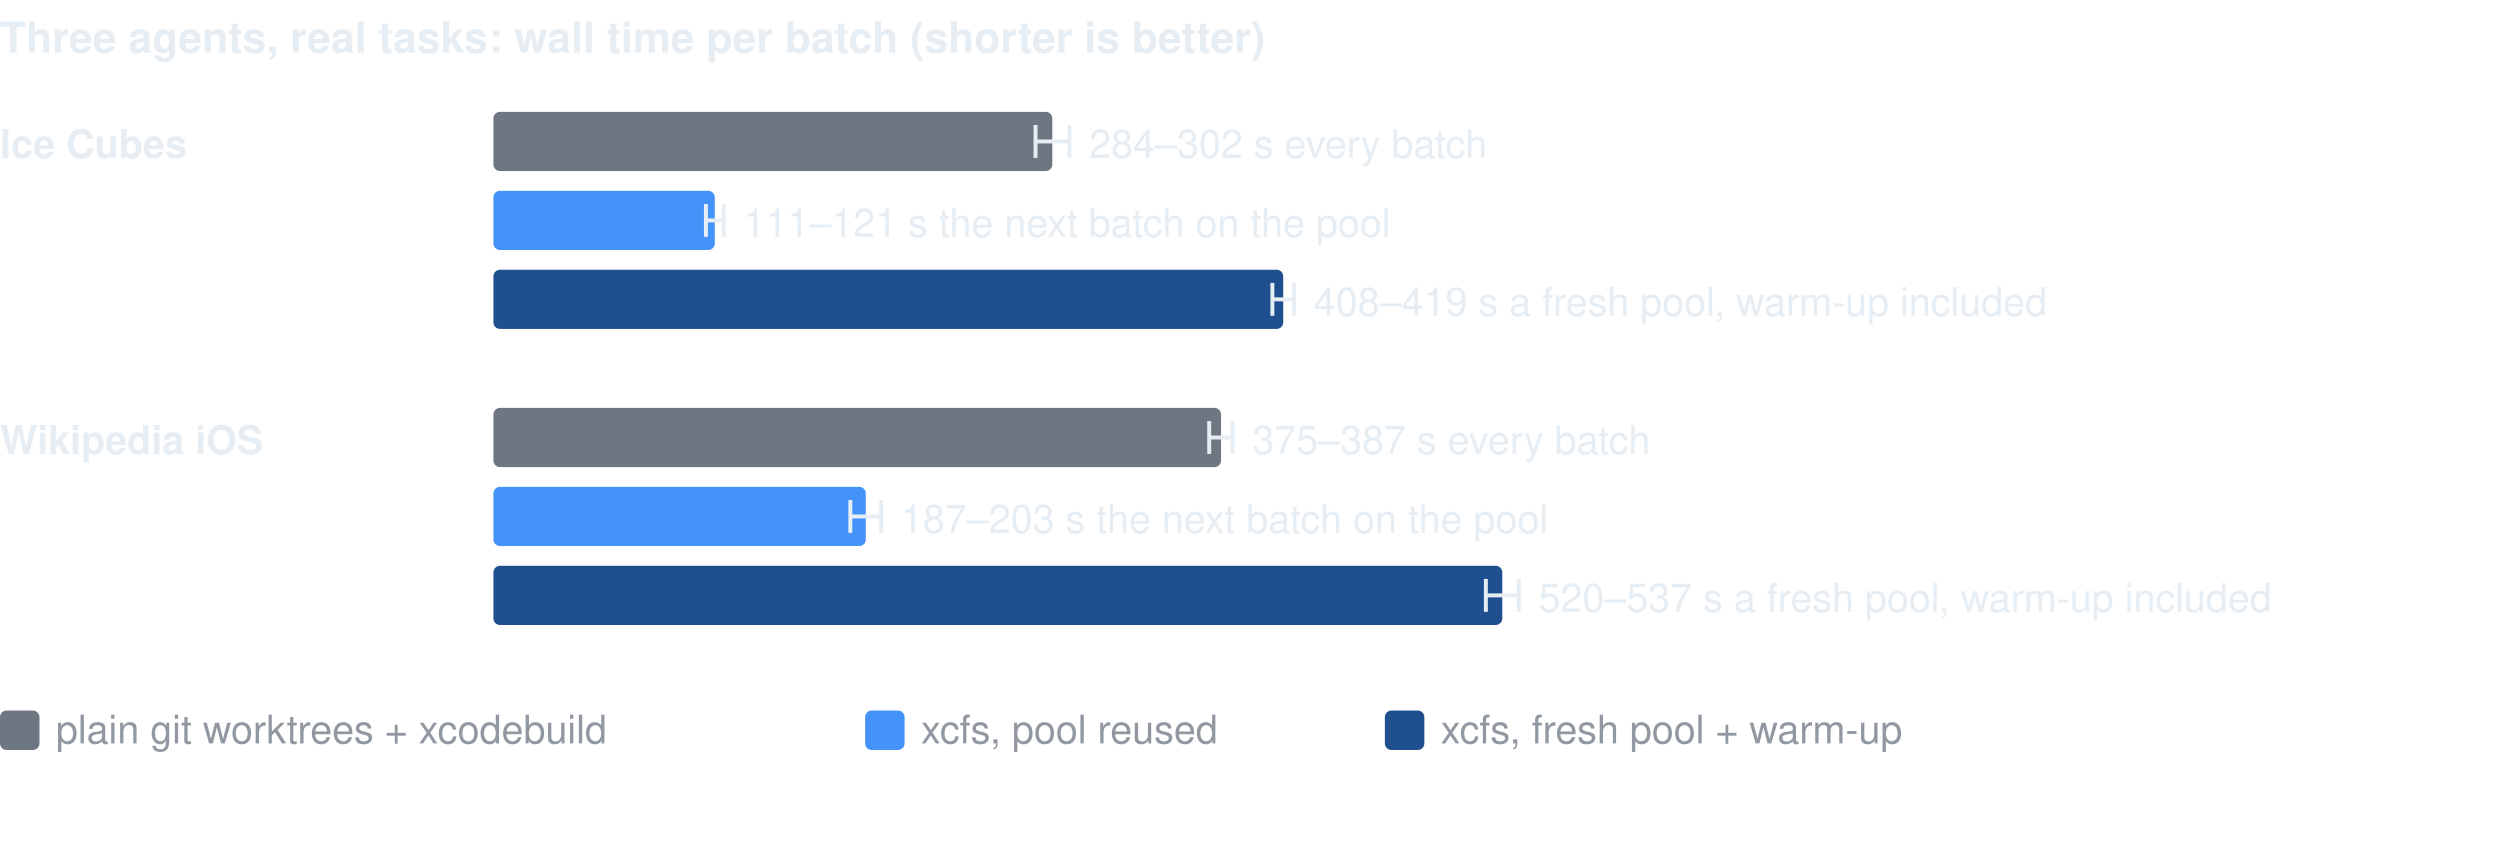
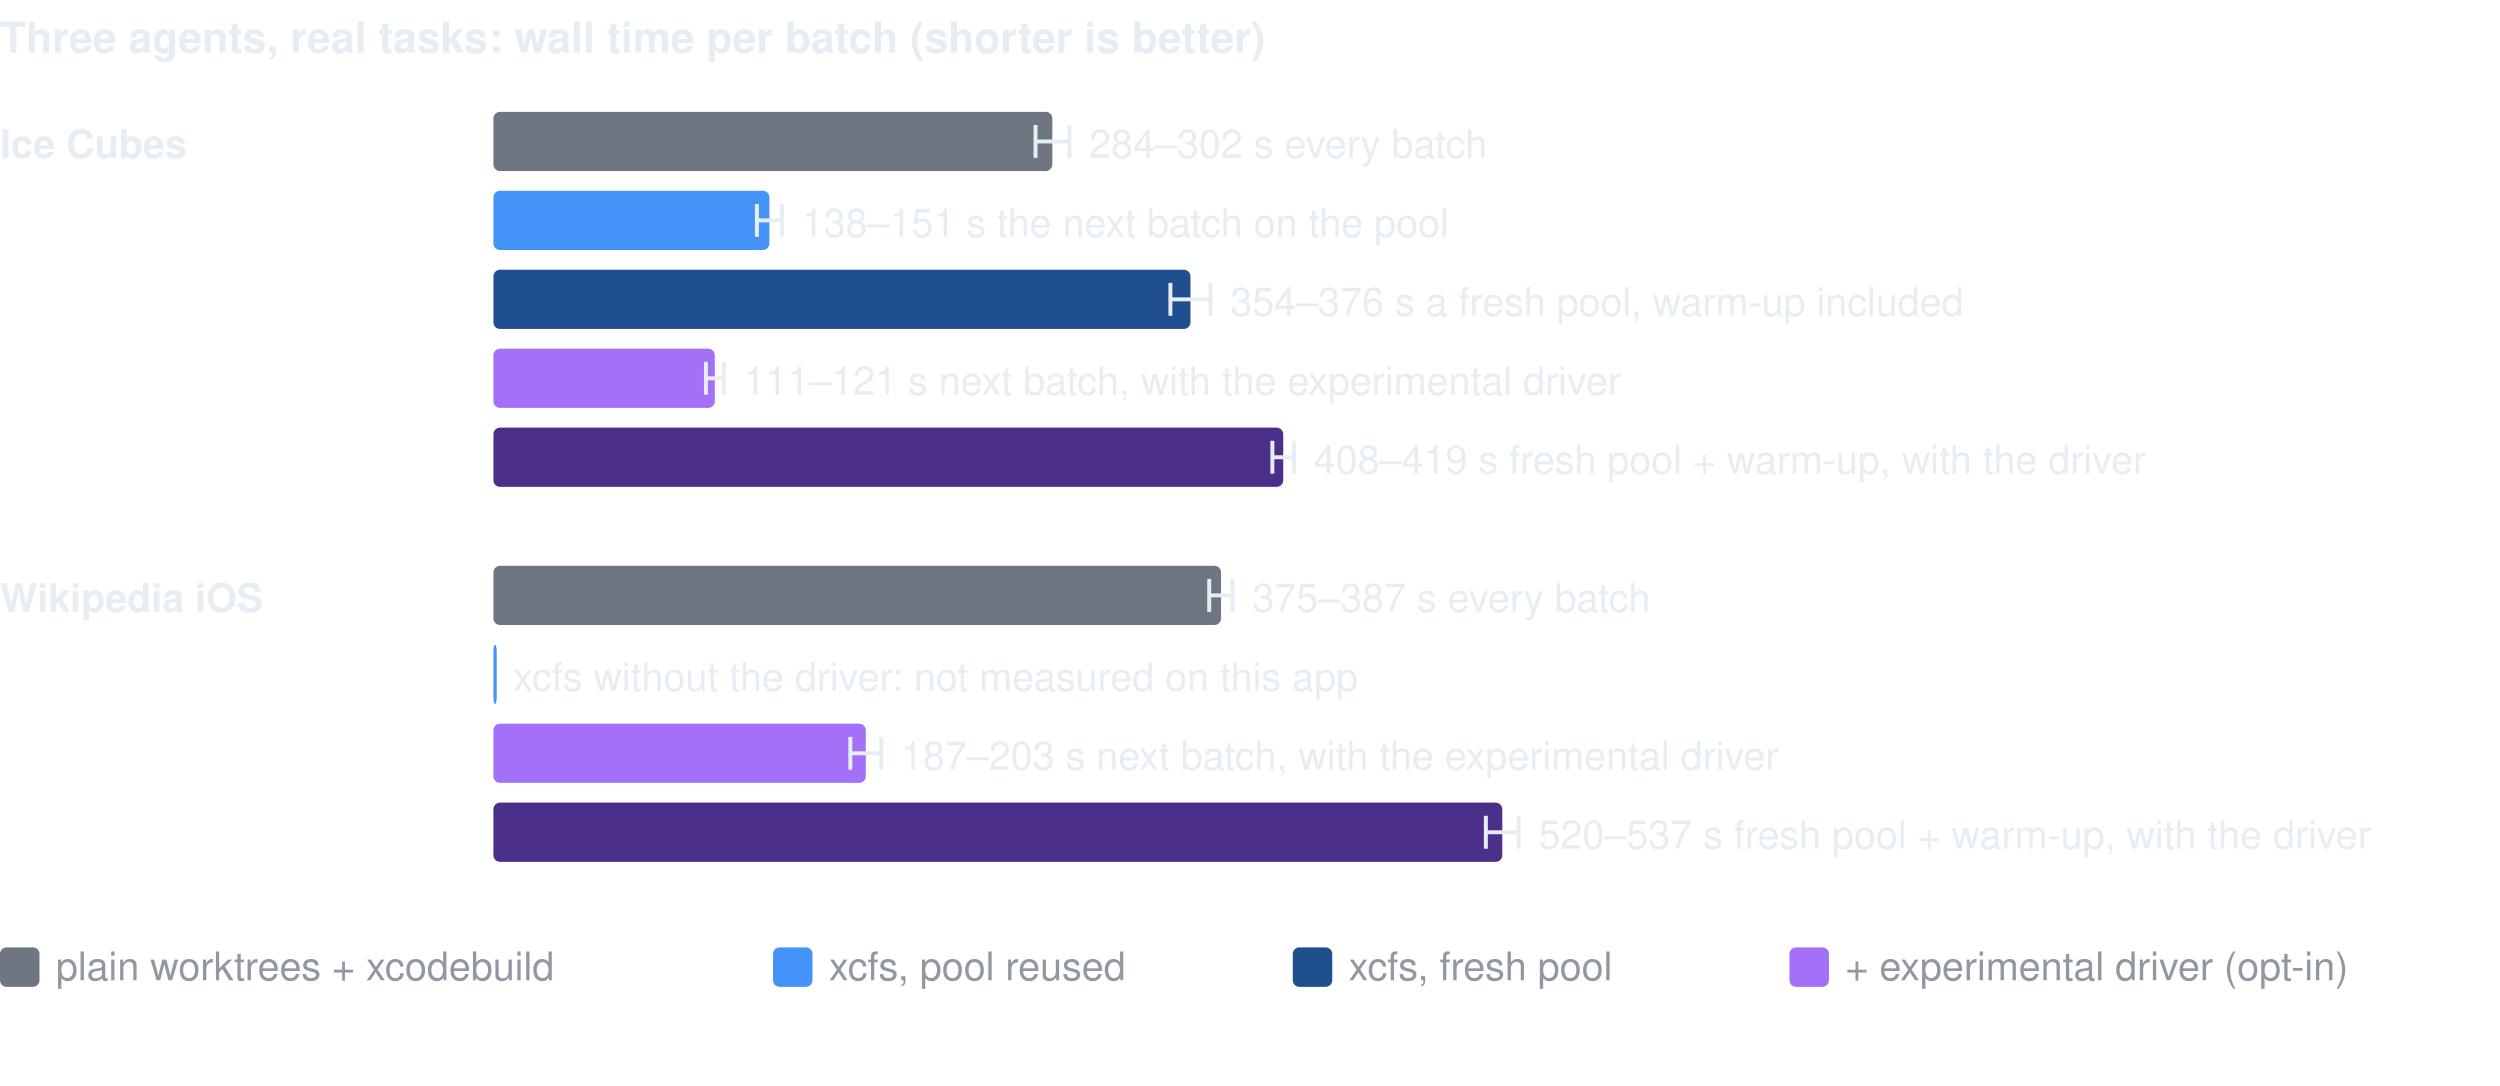
- <svg xmlns="http://www.w3.org/2000/svg" width="760" height="258" viewBox="0 0 760 258" font-family="-apple-system, BlinkMacSystemFont, 'Segoe UI', Helvetica, Arial, sans-serif" font-size="12">
+ <svg xmlns="http://www.w3.org/2000/svg" width="760" height="330" viewBox="0 0 760 330" font-family="-apple-system, BlinkMacSystemFont, 'Segoe UI', Helvetica, Arial, sans-serif" font-size="12">
  <text x="0" y="16" fill="#e6edf3" font-size="13" font-weight="600">Three agents, real tasks: wall time per batch (shorter is better)</text>
  <text x="0" y="48" fill="#e6edf3" font-weight="600">Ice Cubes</text>
  <rect x="150.0" y="34" width="169.9" height="18" rx="2" fill="#6e7681" />
  <path d="M314.8 43.0 H325.1 M314.8 38.0 V48.0 M325.1 38.0 V48.0" stroke="#e6edf3" stroke-width="1.2" fill="none" />
  <text x="331.1" y="48" fill="#e6edf3">284–302 s every batch</text>
-   <rect x="150.0" y="58" width="67.3" height="18" rx="2" fill="#4493f8" />
-   <path d="M214.6 67.0 H220.0 M214.6 62.0 V72.0 M220.0 62.0 V72.0" stroke="#e6edf3" stroke-width="1.2" fill="none" />
-   <text x="226.0" y="72" fill="#e6edf3">111–121 s the next batch on the pool</text>
-   <rect x="150.0" y="82" width="240.1" height="18" rx="2" fill="#1f4f8f" />
-   <path d="M386.8 91.0 H393.4 M386.8 86.0 V96.0 M393.4 86.0 V96.0" stroke="#e6edf3" stroke-width="1.2" fill="none" />
-   <text x="399.4" y="96" fill="#e6edf3">408–419 s a fresh pool, warm-up included</text>
-   <text x="0" y="138" fill="#e6edf3" font-weight="600">Wikipedia iOS</text>
-   <rect x="150.0" y="124" width="221.2" height="18" rx="2" fill="#6e7681" />
-   <path d="M367.6 133.0 H374.7 M367.6 128.0 V138.0 M374.7 128.0 V138.0" stroke="#e6edf3" stroke-width="1.2" fill="none" />
-   <text x="380.7" y="138" fill="#e6edf3">375–387 s every batch</text>
-   <rect x="150.0" y="148" width="113.2" height="18" rx="2" fill="#4493f8" />
-   <path d="M258.5 157.0 H267.9 M258.5 152.0 V162.0 M267.9 152.0 V162.0" stroke="#e6edf3" stroke-width="1.2" fill="none" />
-   <text x="273.9" y="162" fill="#e6edf3">187–203 s the next batch on the pool</text>
-   <rect x="150.0" y="172" width="306.7" height="18" rx="2" fill="#1f4f8f" />
-   <path d="M451.7 181.0 H461.7 M451.7 176.0 V186.0 M461.7 176.0 V186.0" stroke="#e6edf3" stroke-width="1.2" fill="none" />
-   <text x="467.7" y="186" fill="#e6edf3">520–537 s a fresh pool, warm-up included</text>
-   <rect x="0" y="216" width="12" height="12" rx="2" fill="#6e7681" />
-   <text x="17" y="226" fill="#9198a1">plain git worktrees + xcodebuild</text>
-   <rect x="263" y="216" width="12" height="12" rx="2" fill="#4493f8" />
-   <text x="280" y="226" fill="#9198a1">xcfs, pool reused</text>
-   <rect x="421" y="216" width="12" height="12" rx="2" fill="#1f4f8f" />
-   <text x="438" y="226" fill="#9198a1">xcfs, fresh pool + warm-up</text>
+   <rect x="150.0" y="58" width="83.9" height="18" rx="2" fill="#4493f8" />
+   <path d="M230.1 67.0 H237.7 M230.1 62.0 V72.0 M237.7 62.0 V72.0" stroke="#e6edf3" stroke-width="1.2" fill="none" />
+   <text x="243.7" y="72" fill="#e6edf3">138–151 s the next batch on the pool</text>
+   <rect x="150.0" y="82" width="211.9" height="18" rx="2" fill="#1f4f8f" />
+   <path d="M355.8 91.0 H368.0 M355.8 86.0 V96.0 M368.0 86.0 V96.0" stroke="#e6edf3" stroke-width="1.2" fill="none" />
+   <text x="374.0" y="96" fill="#e6edf3">354–376 s a fresh pool, warm-up included</text>
+   <rect x="150.0" y="106" width="67.3" height="18" rx="2" fill="#a371f7" />
+   <path d="M214.6 115.0 H220.0 M214.6 110.0 V120.0 M220.0 110.0 V120.0" stroke="#e6edf3" stroke-width="1.2" fill="none" />
+   <text x="226.0" y="120" fill="#e6edf3">111–121 s next batch, with the experimental driver</text>
+   <rect x="150.0" y="130" width="240.1" height="18" rx="2" fill="#4c2f8a" />
+   <path d="M386.8 139.0 H393.4 M386.8 134.0 V144.0 M393.4 134.0 V144.0" stroke="#e6edf3" stroke-width="1.2" fill="none" />
+   <text x="399.4" y="144" fill="#e6edf3">408–419 s fresh pool + warm-up, with the driver</text>
+   <text x="0" y="186" fill="#e6edf3" font-weight="600">Wikipedia iOS</text>
+   <rect x="150.0" y="172" width="221.2" height="18" rx="2" fill="#6e7681" />
+   <path d="M367.6 181.0 H374.7 M367.6 176.0 V186.0 M374.7 176.0 V186.0" stroke="#e6edf3" stroke-width="1.2" fill="none" />
+   <text x="380.7" y="186" fill="#e6edf3">375–387 s every batch</text>
+   <rect x="150.0" y="196" width="1.0" height="18" rx="2" fill="#4493f8" />
+   <text x="156.0" y="210" fill="#e6edf3">xcfs without the driver: not measured on this app</text>
+   <rect x="150.0" y="220" width="113.2" height="18" rx="2" fill="#a371f7" />
+   <path d="M258.5 229.0 H267.9 M258.5 224.0 V234.0 M267.9 224.0 V234.0" stroke="#e6edf3" stroke-width="1.2" fill="none" />
+   <text x="273.9" y="234" fill="#e6edf3">187–203 s next batch, with the experimental driver</text>
+   <rect x="150.0" y="244" width="306.7" height="18" rx="2" fill="#4c2f8a" />
+   <path d="M451.7 253.0 H461.7 M451.7 248.0 V258.0 M461.7 248.0 V258.0" stroke="#e6edf3" stroke-width="1.2" fill="none" />
+   <text x="467.7" y="258" fill="#e6edf3">520–537 s fresh pool + warm-up, with the driver</text>
+   <rect x="0" y="288" width="12" height="12" rx="2" fill="#6e7681" />
+   <text x="17" y="298" fill="#9198a1">plain worktrees + xcodebuild</text>
+   <rect x="235" y="288" width="12" height="12" rx="2" fill="#4493f8" />
+   <text x="252" y="298" fill="#9198a1">xcfs, pool reused</text>
+   <rect x="393" y="288" width="12" height="12" rx="2" fill="#1f4f8f" />
+   <text x="410" y="298" fill="#9198a1">xcfs, fresh pool</text>
+   <rect x="544" y="288" width="12" height="12" rx="2" fill="#a371f7" />
+   <text x="561" y="298" fill="#9198a1">+ experimental driver (opt-in)</text>
</svg>
